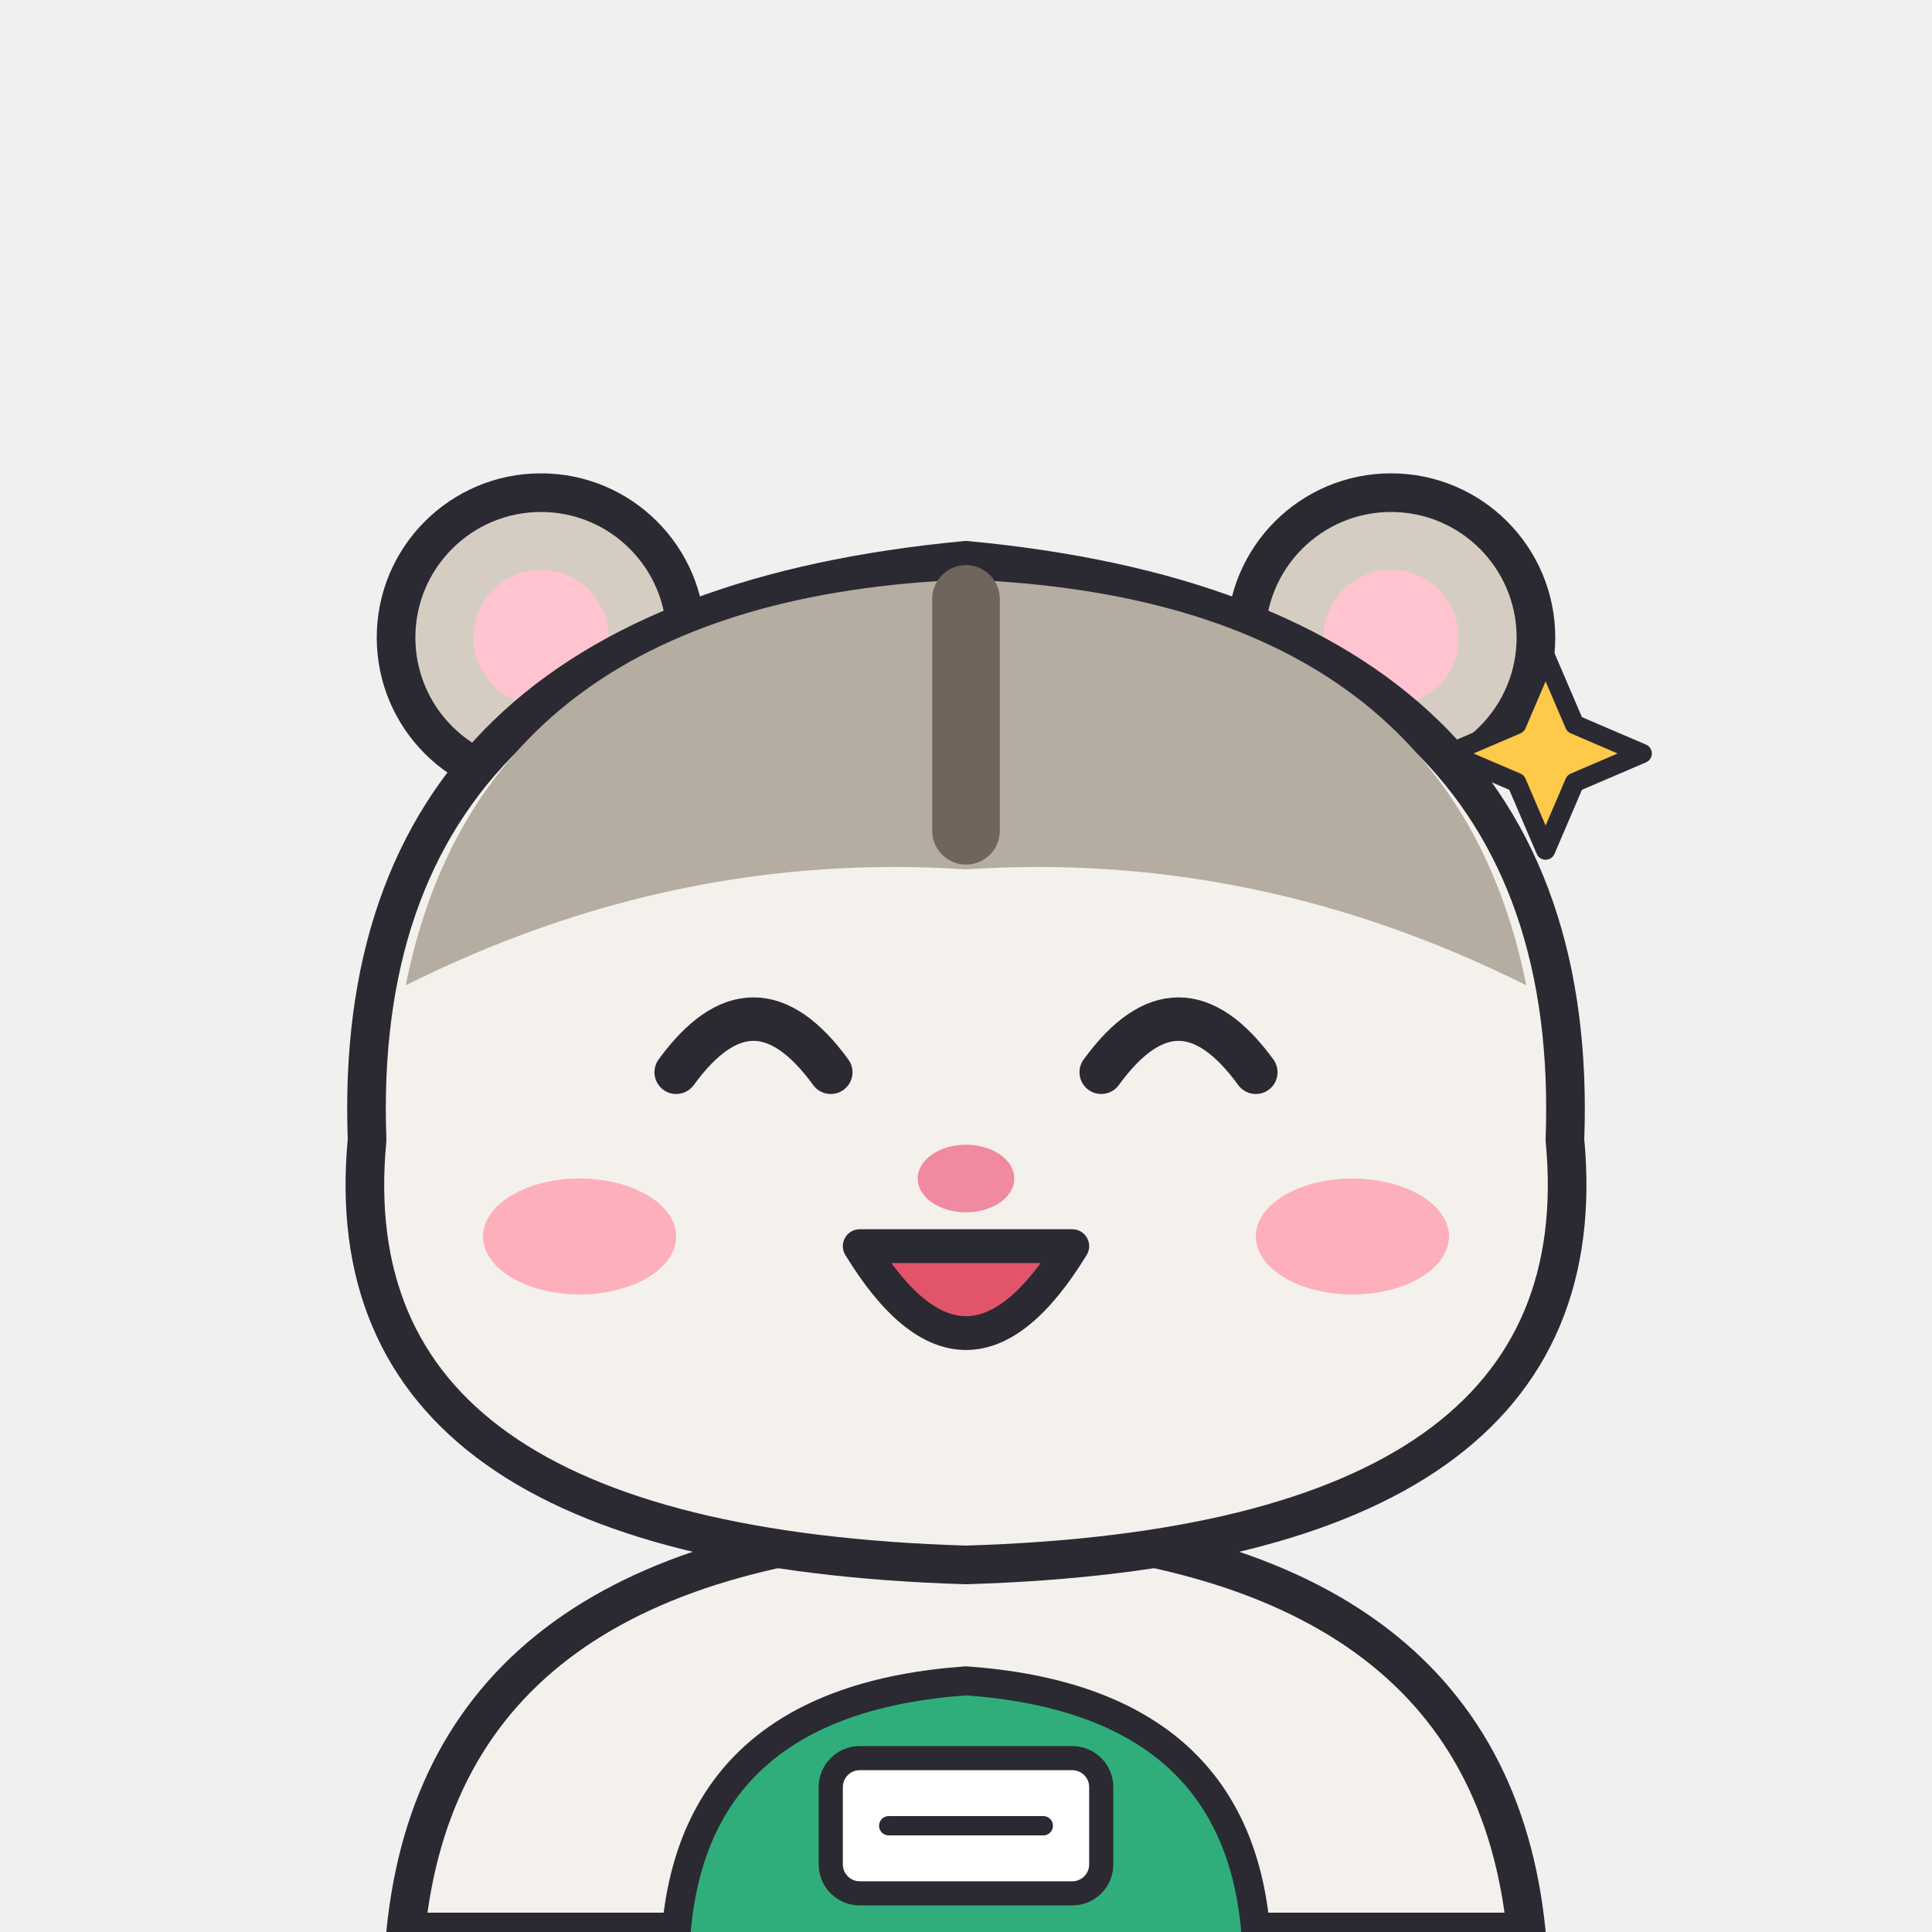
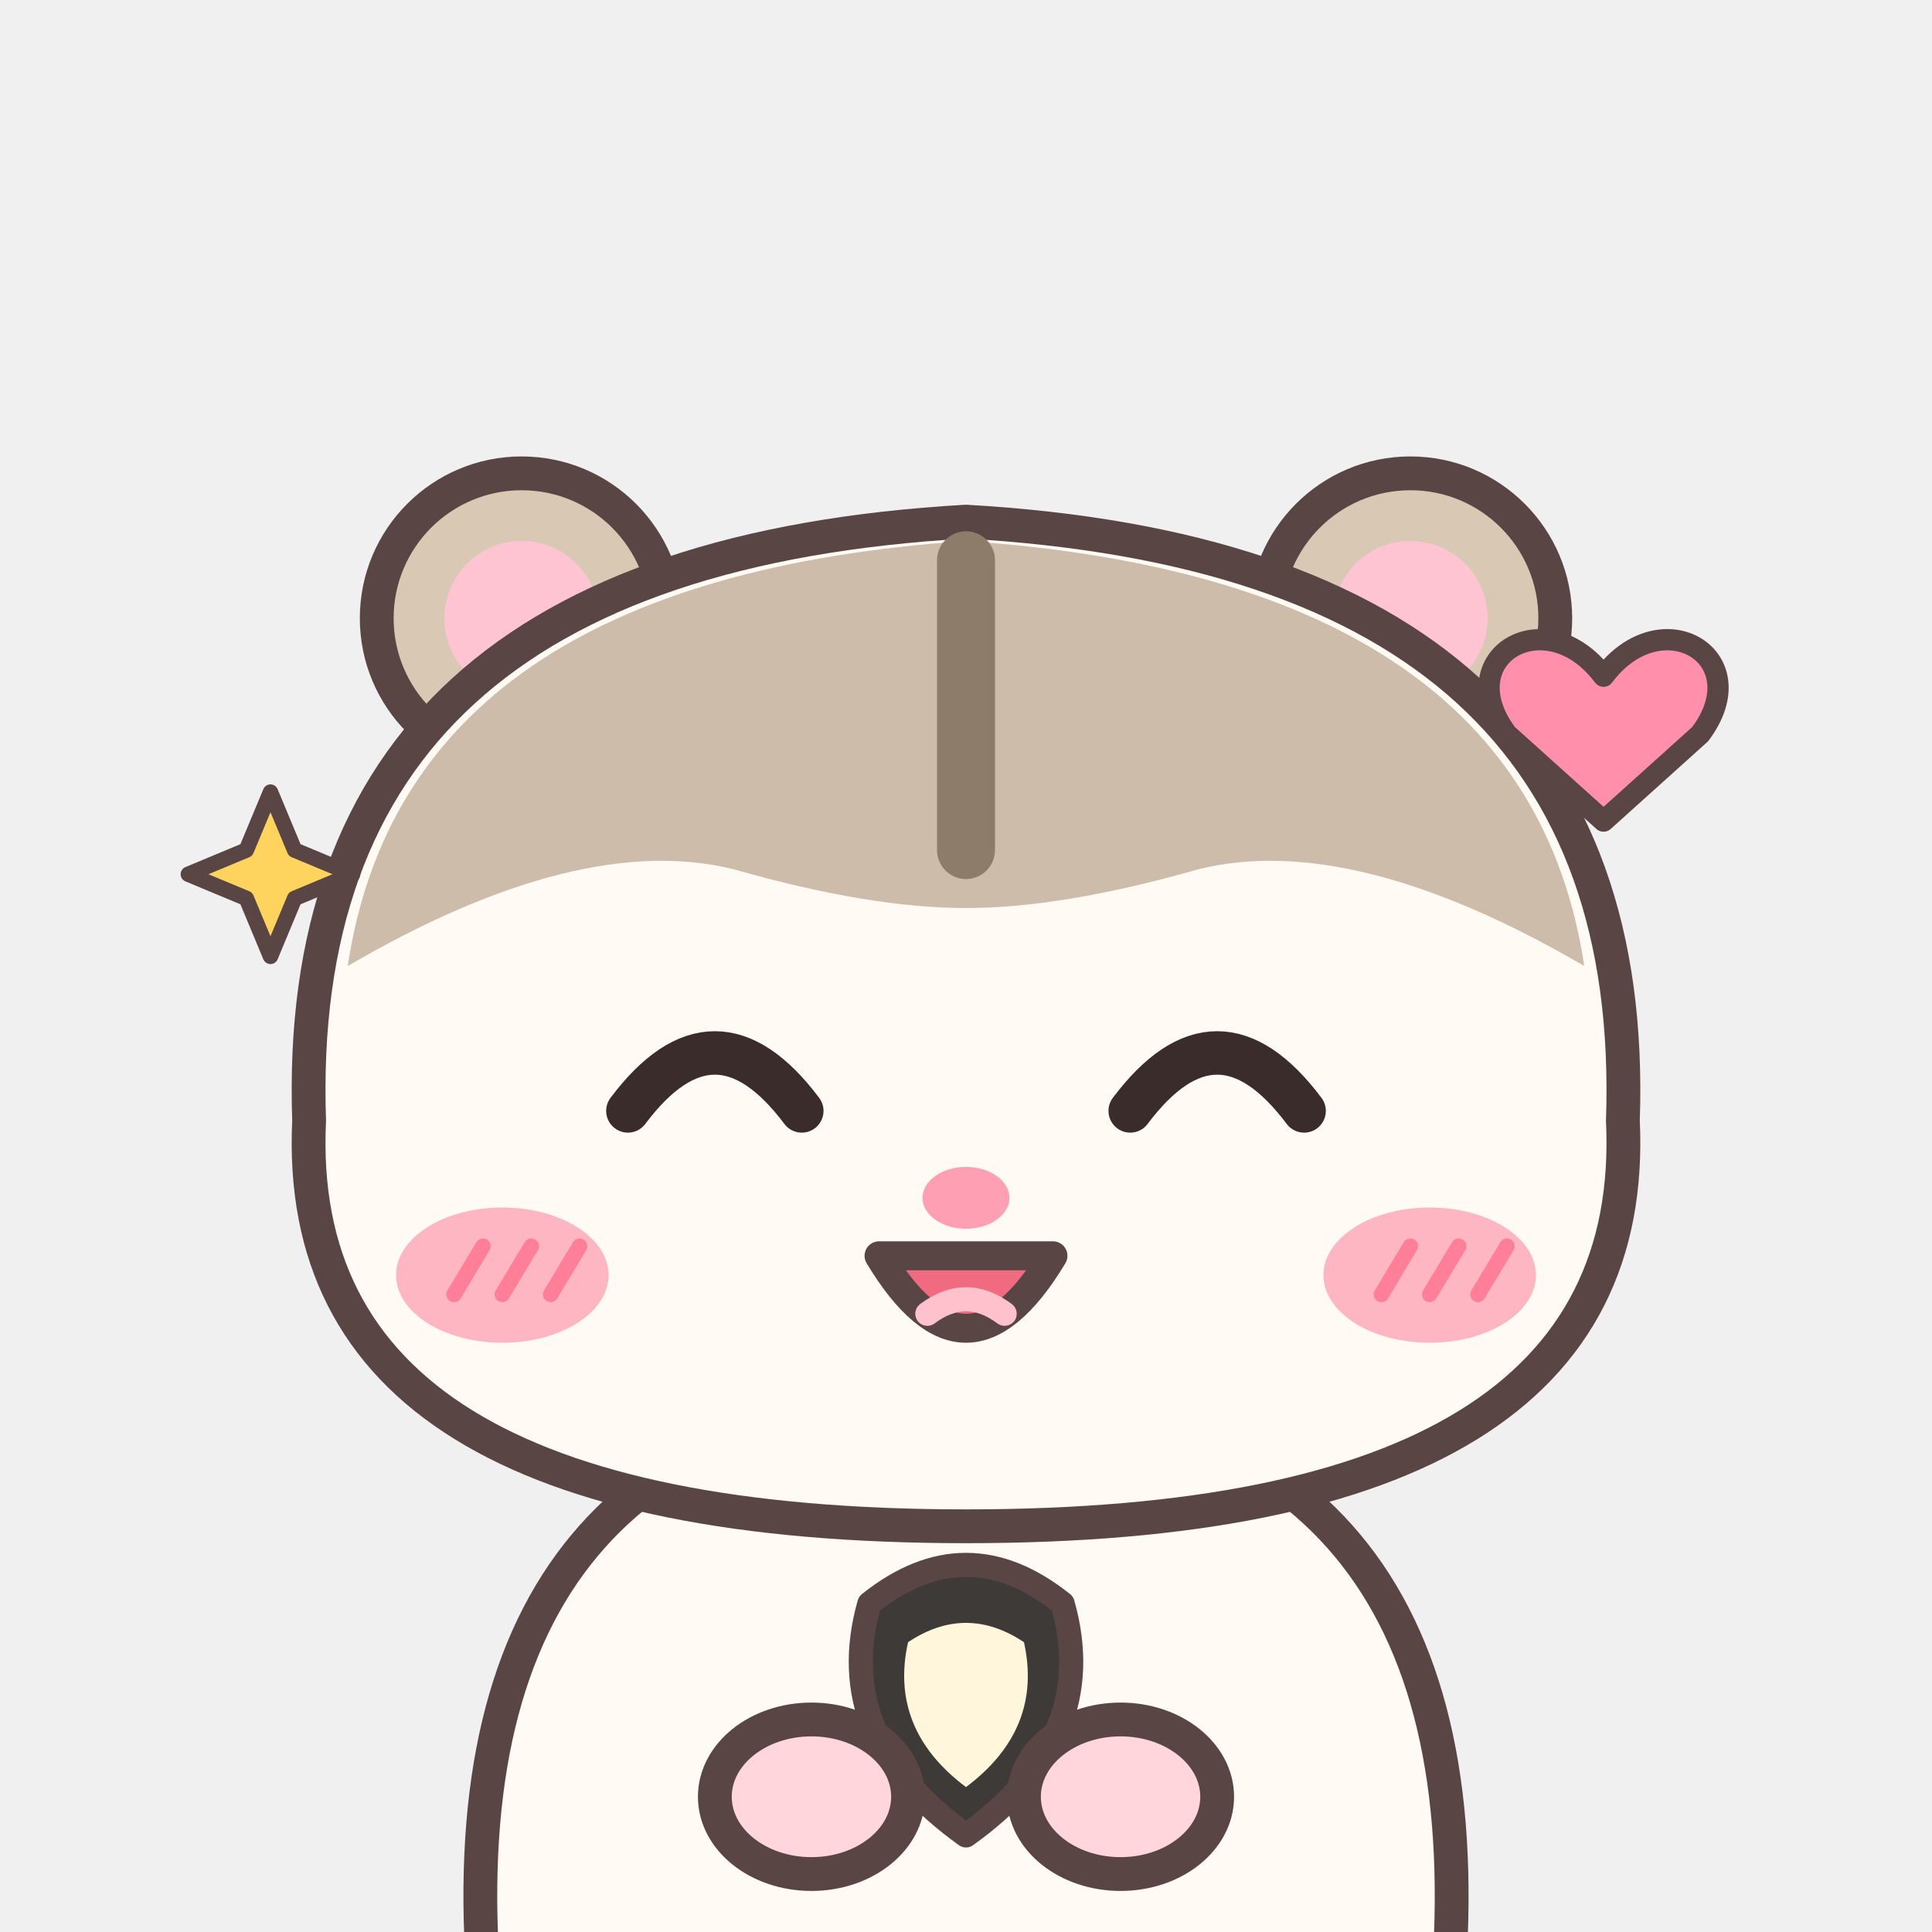
<svg xmlns="http://www.w3.org/2000/svg" viewBox="0 0 200 200" role="img" aria-label="ジャンガリアンハムスター">
-   <path d="M42 200 Q46 160 100 158 Q154 160 158 200 Z" fill="#f4f1ec" stroke="#2b2a33" stroke-width="4" stroke-linejoin="round" />
-   <path d="M70 200 Q72 176 100 174 Q128 176 130 200" fill="#2fae7c" stroke="#2b2a33" stroke-width="3" stroke-linejoin="round" />
-   <rect x="86" y="182" width="28" height="14" rx="3" fill="#fff" stroke="#2b2a33" stroke-width="2.5" stroke-linejoin="round" />
-   <path d="M92 189 h16" stroke="#2b2a33" stroke-width="2" stroke-linecap="round" />
-   <circle cx="56" cy="66" r="15" fill="#d6cdc2" stroke="#2b2a33" stroke-width="4" stroke-linejoin="round" />
-   <circle cx="144" cy="66" r="15" fill="#d6cdc2" stroke="#2b2a33" stroke-width="4" stroke-linejoin="round" />
-   <circle cx="56" cy="66" r="7" fill="#ffc4cf" />
-   <circle cx="144" cy="66" r="7" fill="#ffc4cf" />
-   <path d="M38 118 Q36 64 100 58 Q164 64 162 118 Q166 160 100 162 Q34 160 38 118 Z" fill="#f4f1ec" stroke="#2b2a33" stroke-width="4" stroke-linejoin="round" />
-   <path d="M42 102 Q50 62 100 60 Q150 62 158 102 Q130 88 100 90 Q70 88 42 102 Z" fill="#b5aca2" />
-   <path d="M100 62 V86" stroke="#6f655c" stroke-width="7" stroke-linecap="round" />
-   <ellipse cx="100" cy="122" rx="5" ry="3.5" fill="#f08aa0" />
-   <ellipse cx="60" cy="128" rx="10" ry="6" fill="#ff9fb0" opacity="0.8" />
-   <ellipse cx="140" cy="128" rx="10" ry="6" fill="#ff9fb0" opacity="0.8" />
-   <path d="M70 111 Q78 100 86 111" fill="none" stroke="#2b2a33" stroke-width="4.5" stroke-linecap="round" />
-   <path d="M114 111 Q122 100 130 111" fill="none" stroke="#2b2a33" stroke-width="4.5" stroke-linecap="round" />
-   <path d="M89 129 Q100 147 111 129 Z" fill="#e2546a" stroke="#2b2a33" stroke-width="3.5" stroke-linecap="round" stroke-linejoin="round" />
-   <path d="M160 68 l3 7 7 3 -7 3 -3 7 -3 -7 -7 -3 7 -3z" fill="#ffc94a" stroke="#2b2a33" stroke-width="2" stroke-linejoin="round" />
+   <path d="M50 204 Q46 146 100 144 Q154 146 150 204 Z" fill="#fffaf3" stroke="#5a4545" stroke-width="3.5" stroke-linejoin="round" stroke-linecap="round" />
+   <g transform="translate(0 16)">
+     <path d="M90 150 q10 -8 20 0 q4 14 -10 24 q-14 -10 -10 -24z" fill="#3d3a38" stroke="#5a4545" stroke-width="2.5" stroke-linejoin="round" stroke-linecap="round" />
+     <path d="M94 154 q6 -4 12 0 q2 9 -6 15 q-8 -6 -6 -15z" fill="#fff6dc" />
+   </g>
+   <ellipse cx="84" cy="186" rx="10" ry="8" fill="#ffd6dc" stroke="#5a4545" stroke-width="3.5" stroke-linejoin="round" stroke-linecap="round" />
+   <ellipse cx="116" cy="186" rx="10" ry="8" fill="#ffd6dc" stroke="#5a4545" stroke-width="3.5" stroke-linejoin="round" stroke-linecap="round" />
+   <circle cx="54" cy="64" r="15" fill="#d9c8b4" stroke="#5a4545" stroke-width="3.5" stroke-linejoin="round" stroke-linecap="round" />
+   <circle cx="146" cy="64" r="15" fill="#d9c8b4" stroke="#5a4545" stroke-width="3.5" stroke-linejoin="round" stroke-linecap="round" />
+   <circle cx="54" cy="64" r="8" fill="#ffc4d2" />
+   <circle cx="146" cy="64" r="8" fill="#ffc4d2" />
+   <path d="M32 116 Q30 58 100 54 Q170 58 168 116 Q170 158 100 158 Q30 158 32 116 Z" fill="#fffaf3" stroke="#5a4545" stroke-width="3.5" stroke-linejoin="round" stroke-linecap="round" />
+   <path d="M36 100 Q42 60 100 56 Q158 60 164 100 Q140 86 124 90 Q110 94 100 94 Q90 94 76 90 Q60 86 36 100 Z" fill="#cdbcaa" />
+   <path d="M100 58 V88" stroke="#8e7c6a" stroke-width="6" stroke-linecap="round" />
+   <ellipse cx="100" cy="124" rx="4.5" ry="3.2" fill="#ff9fb4" />
+   <ellipse cx="52" cy="132" rx="11" ry="7" fill="#ffaabb" opacity="0.85" />
+   <path d="M47 134 l3 -5 M52 134 l3 -5 M57 134 l3 -5" stroke="#ff7f99" stroke-width="1.6" stroke-linecap="round" />
+   <ellipse cx="148" cy="132" rx="11" ry="7" fill="#ffaabb" opacity="0.85" />
+   <path d="M143 134 l3 -5 M148 134 l3 -5 M153 134 l3 -5" stroke="#ff7f99" stroke-width="1.6" stroke-linecap="round" />
+   <path d="M65 115 Q74 103 83 115" fill="none" stroke="#3b2c2c" stroke-width="4.5" stroke-linecap="round" stroke-linejoin="round" />
+   <path d="M117 115 Q126 103 135 115" fill="none" stroke="#3b2c2c" stroke-width="4.5" stroke-linecap="round" stroke-linejoin="round" />
+   <path d="M91 130 Q100 145 109 130 Z" fill="#f06a80" stroke="#5a4545" stroke-width="3" stroke-linecap="round" stroke-linejoin="round" />
+   <path d="M96 136 Q100 133 104 136" fill="none" stroke="#ffc2cc" stroke-width="2.5" stroke-linecap="round" />
+   <path d="M166 70 c-6 -8 -16 -2 -10 6 l10 9 10 -9 c6 -8 -4 -14 -10 -6z" fill="#ff8fab" stroke="#5a4545" stroke-width="2.2" stroke-linejoin="round" />
+   <path d="M28 82 l2.5 6 6 2.5 -6 2.5 -2.5 6 -2.5 -6 -6 -2.5 6 -2.5z" fill="#ffd45e" stroke="#5a4545" stroke-width="1.6" stroke-linejoin="round" />
</svg>
